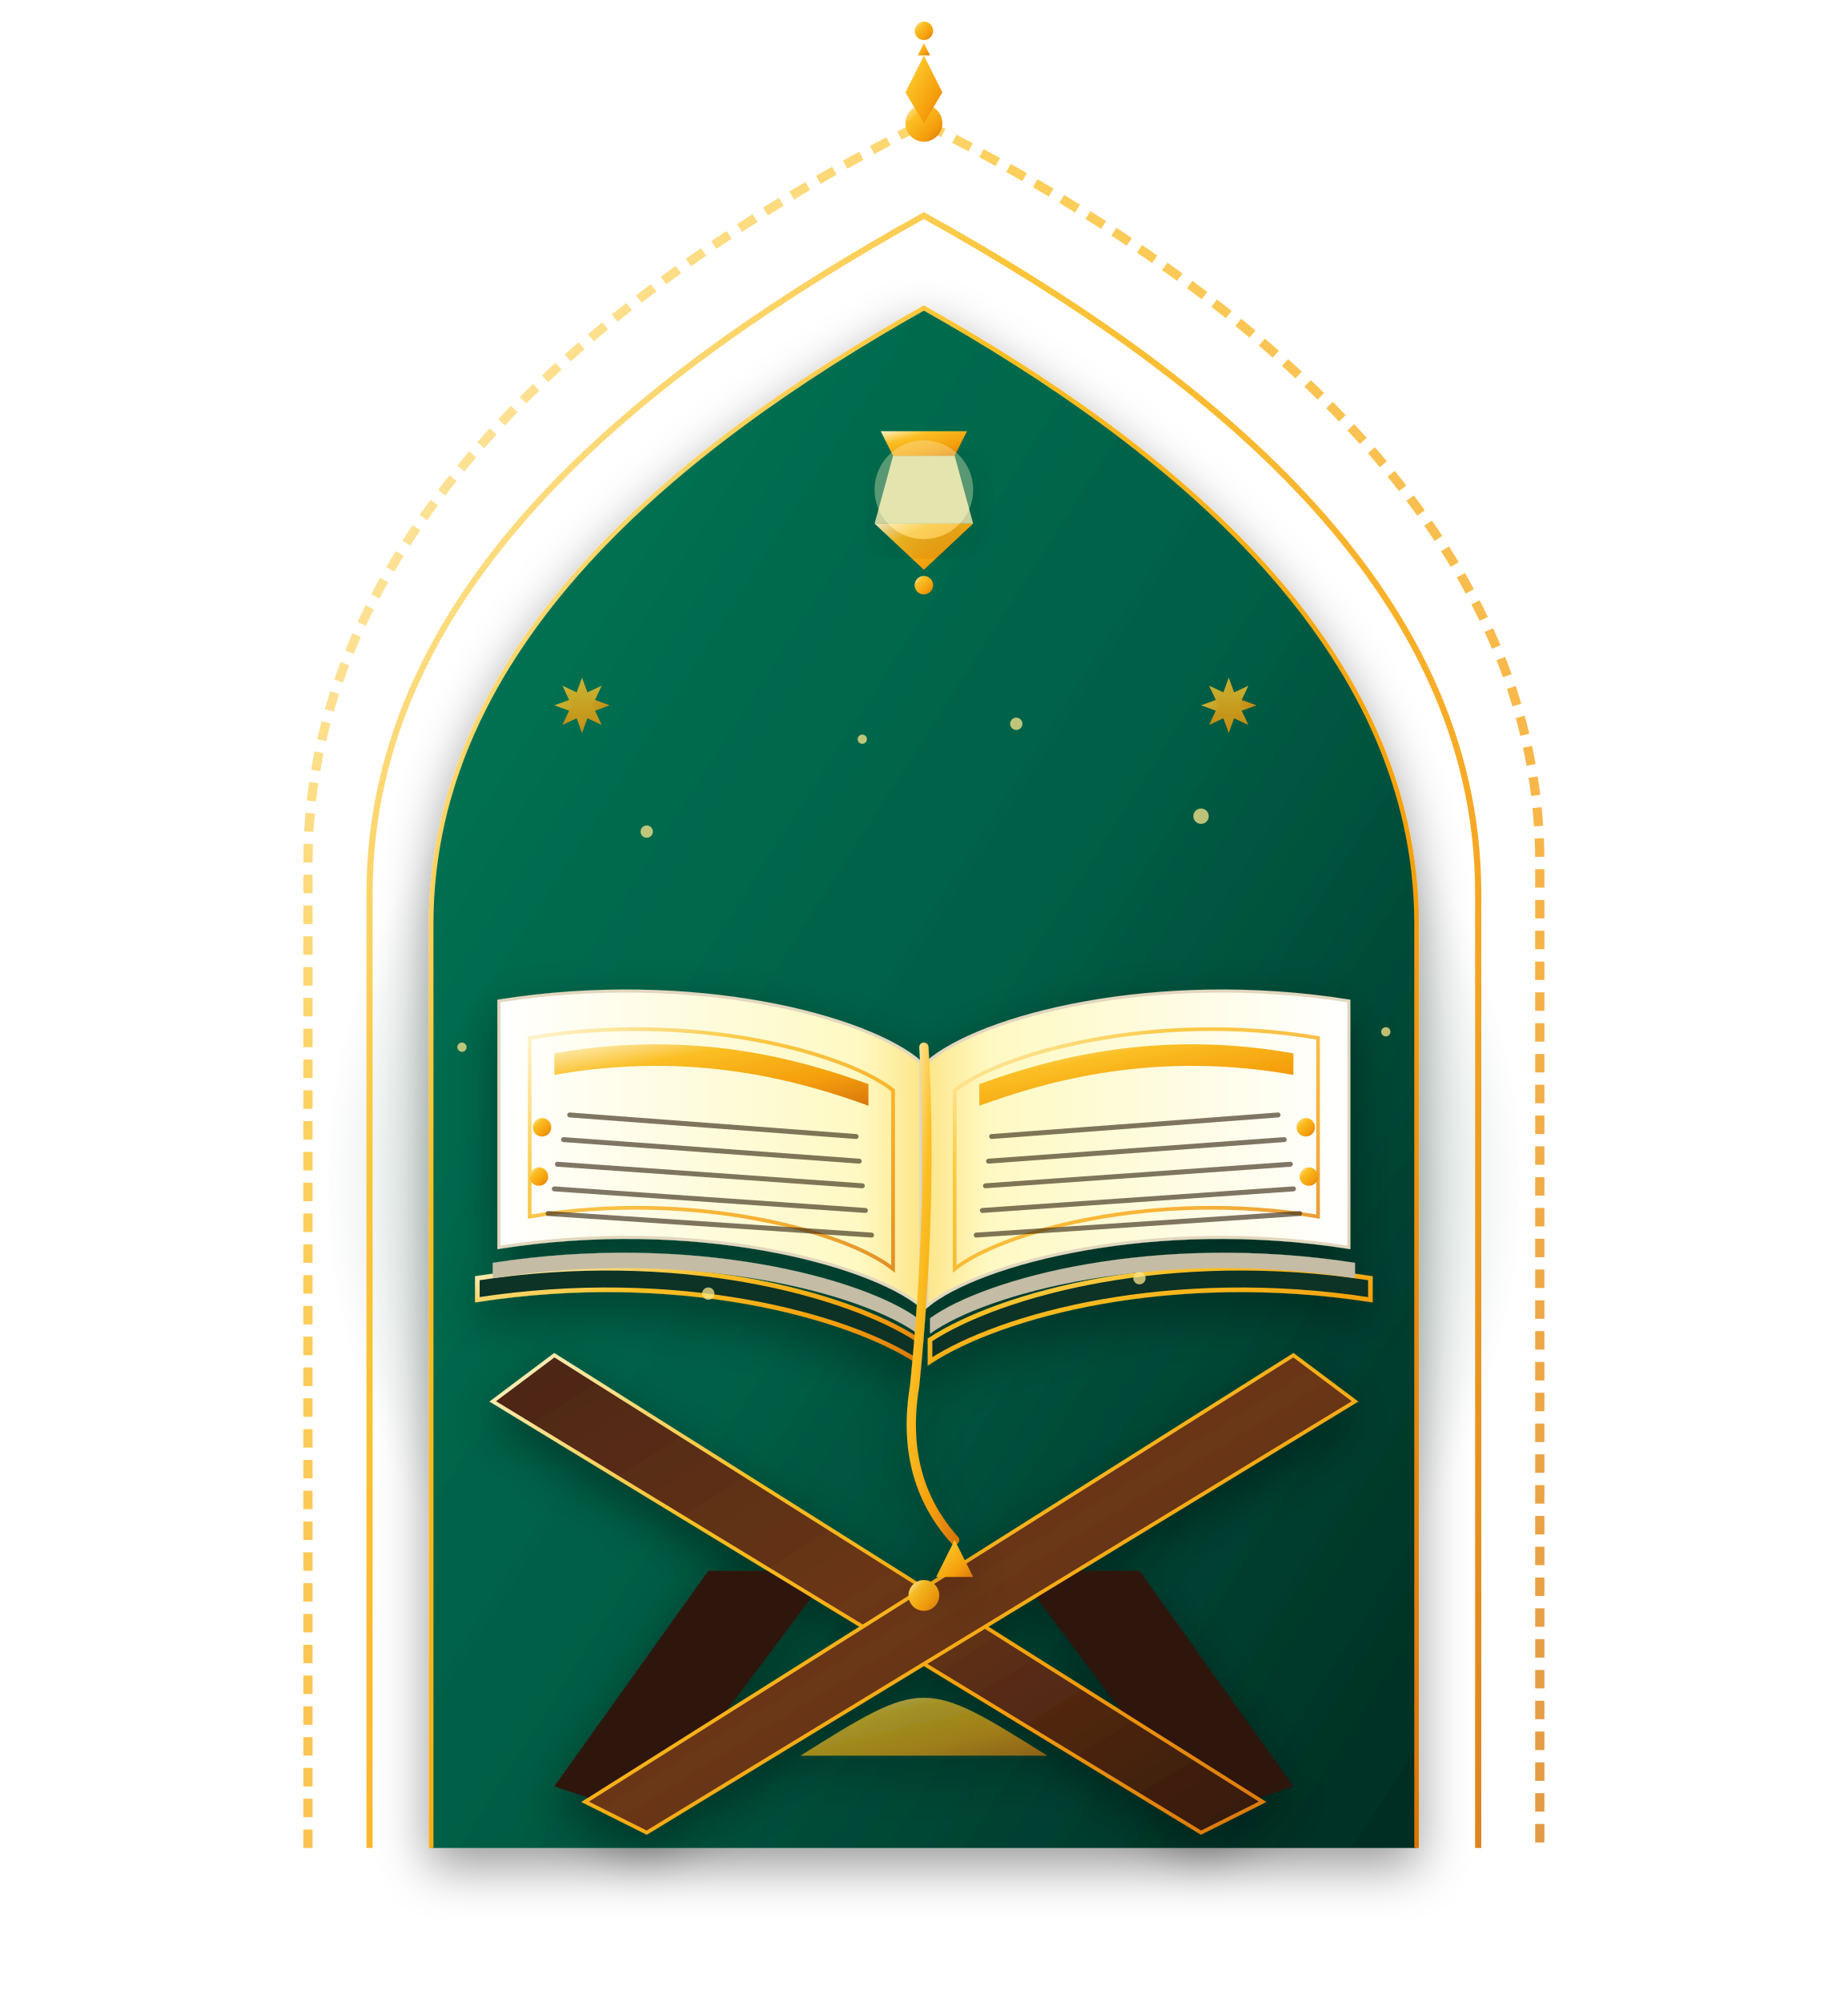
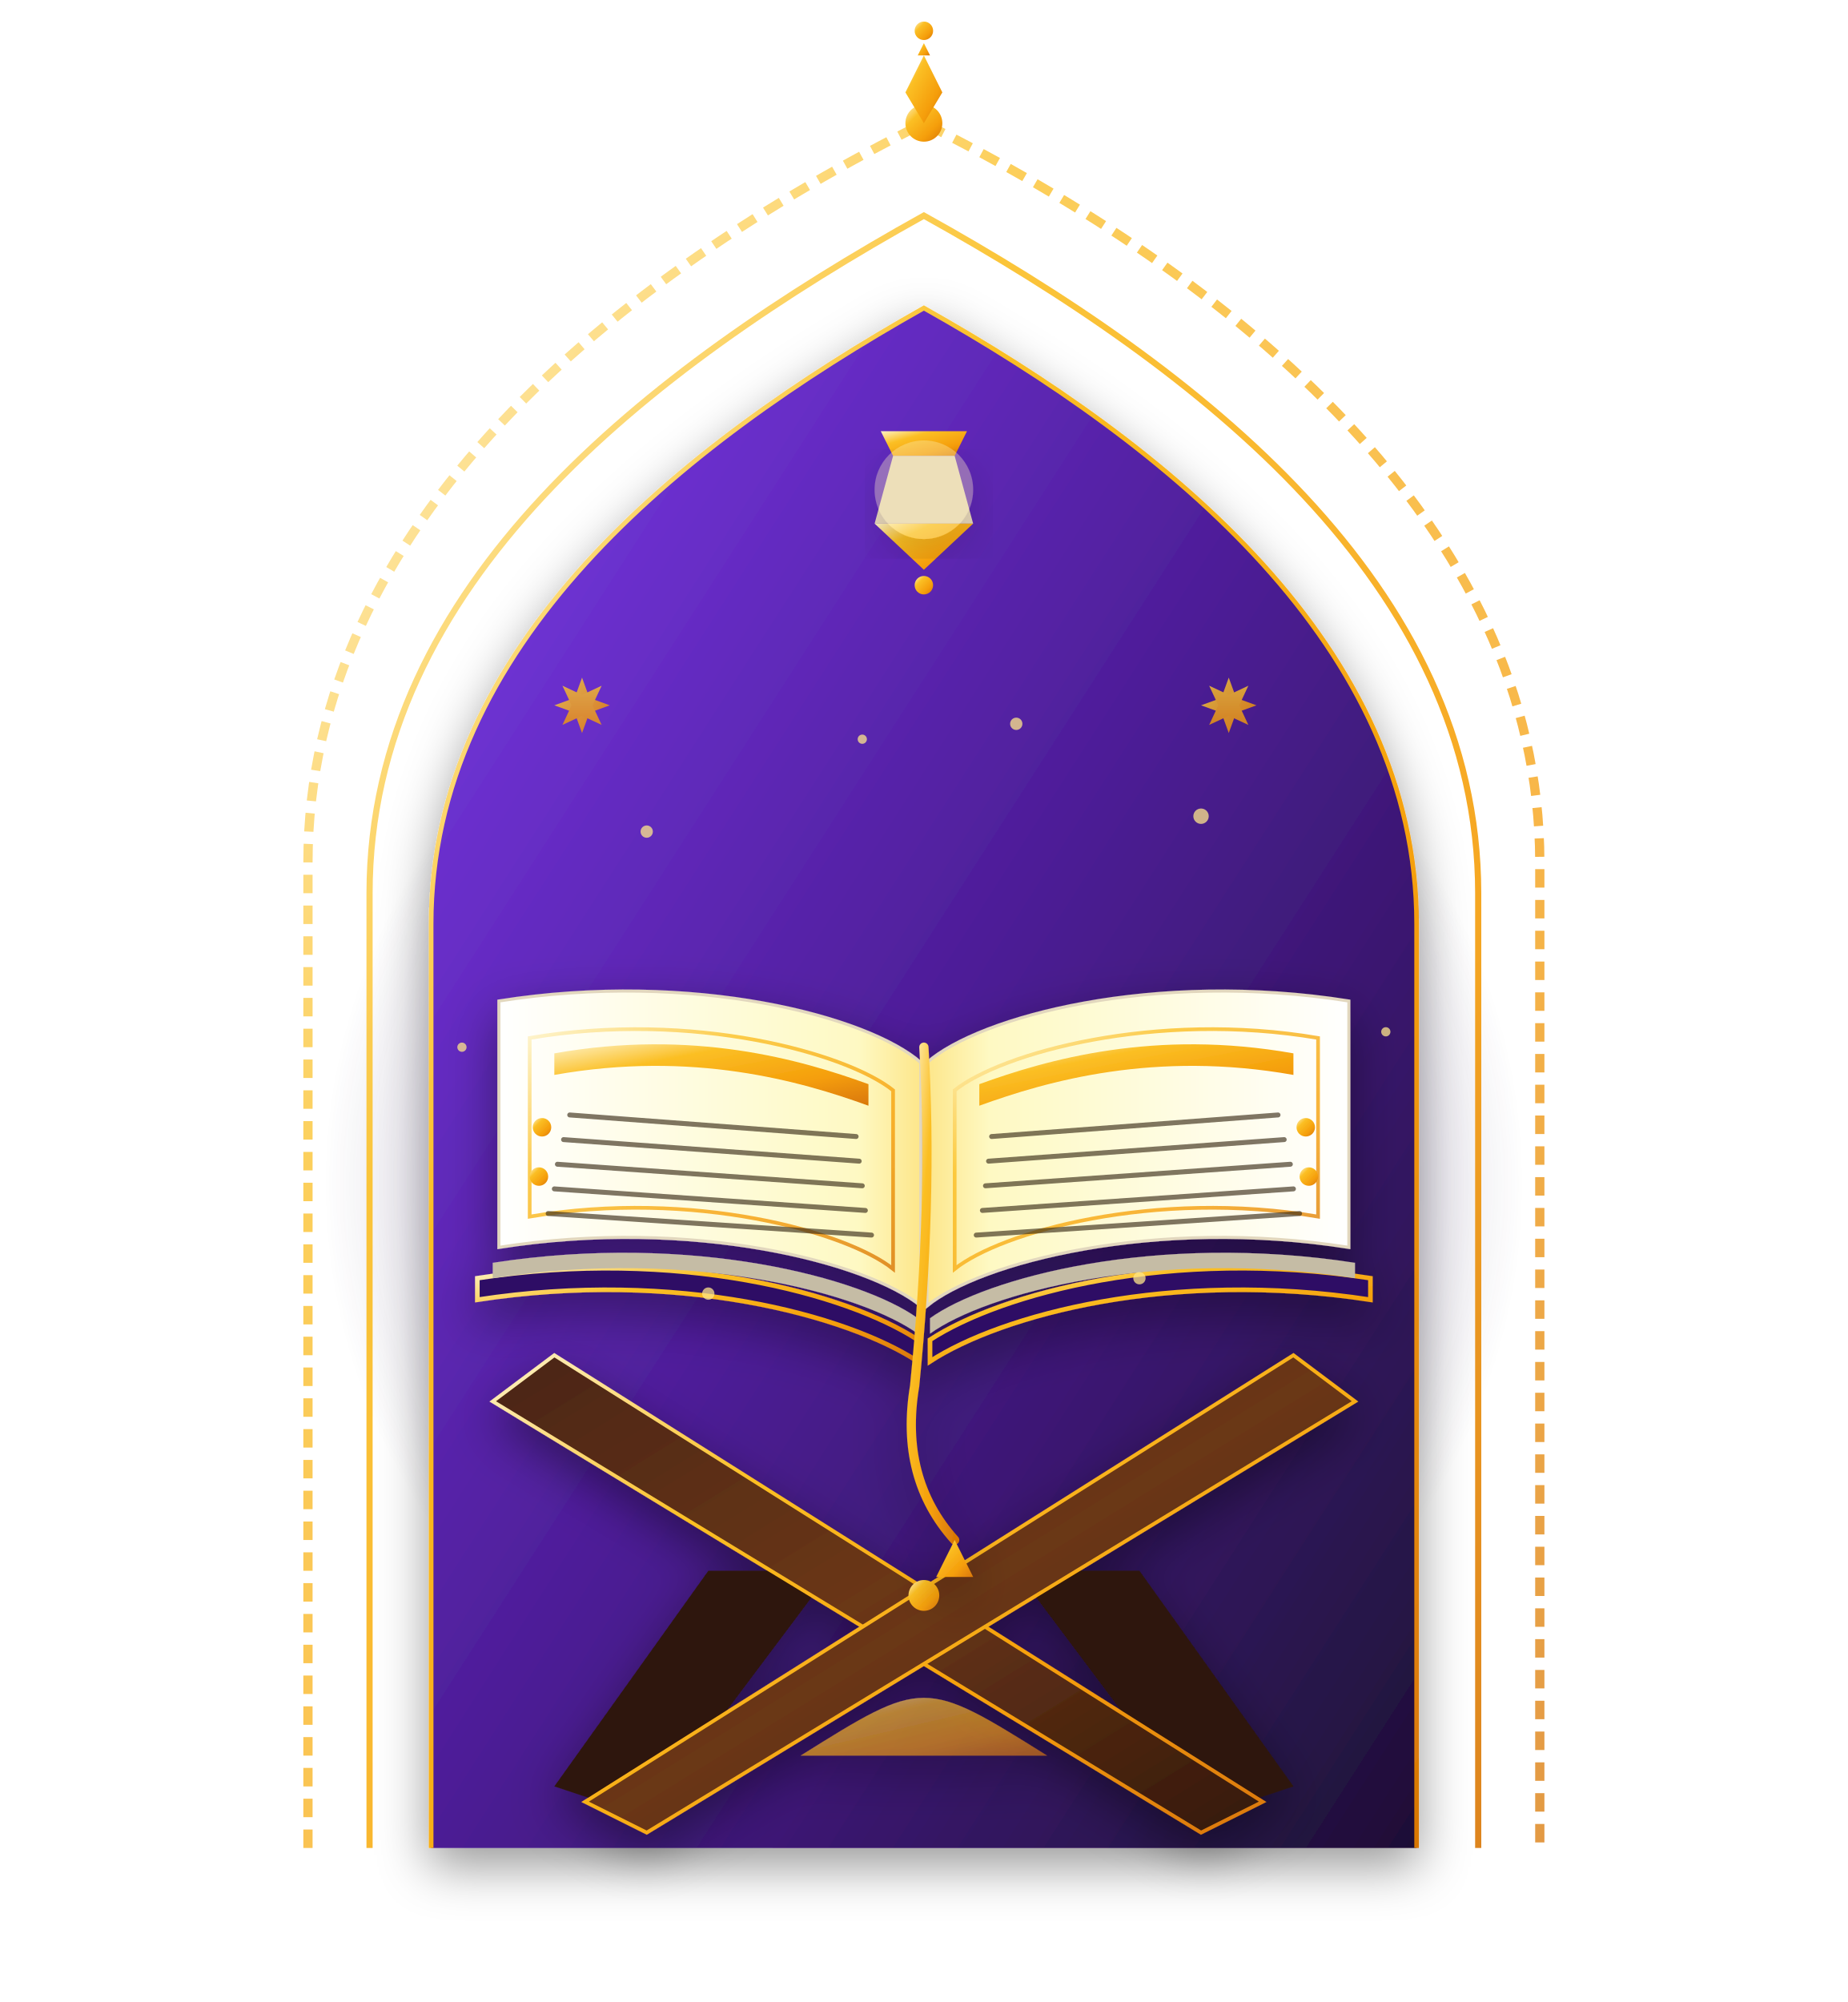
<svg xmlns="http://www.w3.org/2000/svg" viewBox="0 0 600 650" width="100%" height="100%">
  <defs>
    <linearGradient id="goldGrad" x1="0%" y1="0%" x2="100%" y2="100%">
      <stop offset="0%" stop-color="#FEF3C7" />
      <stop offset="30%" stop-color="#FBBF24" />
      <stop offset="70%" stop-color="#F59E0B" />
      <stop offset="100%" stop-color="#D97706" />
    </linearGradient>
    <linearGradient id="emeraldGrad" x1="0%" y1="0%" x2="100%" y2="100%">
-       <stop offset="0%" stop-color="#047857" />
-       <stop offset="50%" stop-color="#065F46" />
-       <stop offset="100%" stop-color="#022C22" />
+       <stop offset="0%" stop-color="#7C3AED" />
+       <stop offset="50%" stop-color="#4C1D95" />
+       <stop offset="100%" stop-color="#1E1035" />
    </linearGradient>
    <radialGradient id="holyGlow" cx="50%" cy="55%" r="50%">
-       <stop offset="0%" stop-color="#F59E0B" stop-opacity="0.5" />
-       <stop offset="40%" stop-color="#10B981" stop-opacity="0.35" />
-       <stop offset="80%" stop-color="#022C22" stop-opacity="0" />
+       <stop offset="0%" stop-color="#F59E0B" stop-opacity="0.55" />
+       <stop offset="40%" stop-color="#8B5CF6" stop-opacity="0.35" />
+       <stop offset="80%" stop-color="#1E1035" stop-opacity="0" />
    </radialGradient>
    <linearGradient id="pageGradLeft" x1="0%" y1="0%" x2="100%" y2="0%">
      <stop offset="0%" stop-color="#FFFFFF" />
      <stop offset="85%" stop-color="#FEF9C3" />
      <stop offset="100%" stop-color="#FDE68A" />
    </linearGradient>
    <linearGradient id="pageGradRight" x1="0%" y1="0%" x2="100%" y2="0%">
      <stop offset="0%" stop-color="#FDE68A" />
      <stop offset="15%" stop-color="#FEF9C3" />
      <stop offset="100%" stop-color="#FFFFFF" />
    </linearGradient>
    <linearGradient id="rehalWood" x1="0%" y1="0%" x2="100%" y2="100%">
      <stop offset="0%" stop-color="#4A2511" />
      <stop offset="50%" stop-color="#6B3718" />
      <stop offset="100%" stop-color="#34180A" />
    </linearGradient>
    <filter id="goldDropShadow" x="-10%" y="-10%" width="130%" height="130%">
      <feDropShadow dx="0" dy="6" stdDeviation="8" flood-color="#000" flood-opacity="0.4" />
    </filter>
  </defs>
  <circle cx="300" cy="360" r="240" fill="url(#holyGlow)" />
  <path d="M 100 600             L 100 280             C 100 170, 200 90, 300 40             C 400 90, 500 170, 500 280             L 500 600" fill="none" stroke="url(#goldGrad)" stroke-width="3" stroke-dasharray="6,4" opacity="0.75" />
  <path d="M 120 600             L 120 290             C 120 190, 210 120, 300 70             C 390 120, 480 190, 480 290             L 480 600" fill="none" stroke="url(#goldGrad)" stroke-width="2" opacity="0.9" />
  <path d="M 140 600             L 140 300             C 140 210, 220 145, 300 100             C 380 145, 460 210, 460 300             L 460 600" fill="url(#emeraldGrad)" stroke="url(#goldGrad)" stroke-width="1.5" filter="url(#goldDropShadow)" />
  <g transform="translate(300, 40)">
    <circle cx="0" cy="0" r="6" fill="url(#goldGrad)" />
    <path d="M 0 -22 L 6 -10 L 0 0 L -6 -10 Z" fill="url(#goldGrad)" />
    <path d="M 0 -26 L 2 -22 L -2 -22 Z" fill="url(#goldGrad)" />
    <circle cx="0" cy="-30" r="3" fill="url(#goldGrad)" />
    <path d="M -5 -40 A 6 6 0 1 0 4 -32 A 4.8 4.8 0 1 1 -5 -40" fill="url(#goldGrad)" />
  </g>
  <g transform="translate(300, 100)">
    <line x1="0" y1="0" x2="0" y2="40" stroke="url(#goldGrad)" stroke-width="1.5" />
    <path d="M -14 40 L 14 40 L 10 48 L -10 48 Z" fill="url(#goldGrad)" />
    <path d="M -10 48 L 10 48 L 16 70 L -16 70 Z" fill="#FDF3B8" opacity="0.85" />
    <path d="M -16 70 L 16 70 L 0 85 Z" fill="url(#goldGrad)" />
    <circle cx="0" cy="90" r="3" fill="url(#goldGrad)" />
    <circle cx="0" cy="59" r="16" fill="#FBF0B9" opacity="0.35" filter="url(#goldDropShadow)" />
  </g>
  <g fill="url(#goldGrad)" opacity="0.8">
    <g transform="translate(180, 220) scale(0.6)">
      <polygon points="0,15 11,11 15,0 19,11 30,15 19,19 15,30 11,19" />
      <polygon points="0,15 11,11 15,0 19,11 30,15 19,19 15,30 11,19" transform="rotate(45 15 15)" />
    </g>
    <g transform="translate(390, 220) scale(0.6)">
      <polygon points="0,15 11,11 15,0 19,11 30,15 19,19 15,30 11,19" />
      <polygon points="0,15 11,11 15,0 19,11 30,15 19,19 15,30 11,19" transform="rotate(45 15 15)" />
    </g>
  </g>
  <g id="rehal" transform="translate(0, 50)" filter="url(#goldDropShadow)">
    <path d="M 230 460 L 180 530 L 210 540 L 270 460 Z" fill="#2E1407" />
    <path d="M 370 460 L 420 530 L 390 540 L 330 460 Z" fill="#2E1407" />
    <path d="M 180 390 L 410 535 L 390 545 L 160 405 Z" fill="url(#rehalWood)" stroke="url(#goldGrad)" stroke-width="1.2" />
    <path d="M 420 390 L 190 535 L 210 545 L 440 405 Z" fill="url(#rehalWood)" stroke="url(#goldGrad)" stroke-width="1.2" />
    <path d="M 260 520 C 300 495, 300 495, 340 520 Z" fill="url(#goldGrad)" opacity="0.6" />
    <circle cx="300" cy="468" r="5" fill="url(#goldGrad)" />
  </g>
  <g id="open-quran" transform="translate(0, 30)" filter="url(#goldDropShadow)">
-     <path d="M 155 385 C 220 375, 275 390, 298 405 L 298 412 C 275 397, 220 382, 155 392 Z" fill="#0A3327" stroke="url(#goldGrad)" stroke-width="1.5" />
-     <path d="M 445 385 C 380 375, 325 390, 302 405 L 302 412 C 325 397, 380 382, 445 392 Z" fill="#0A3327" stroke="url(#goldGrad)" stroke-width="1.5" />
+     <path d="M 155 385 C 220 375, 275 390, 298 405 L 298 412 C 275 397, 220 382, 155 392 Z" fill="#2E1065" stroke="url(#goldGrad)" stroke-width="1.5" />
+     <path d="M 445 385 C 380 375, 325 390, 302 405 L 302 412 C 325 397, 380 382, 445 392 Z" fill="#2E1065" stroke="url(#goldGrad)" stroke-width="1.5" />
    <path d="M 160 380 C 225 370, 280 385, 298 398 L 298 403 C 280 390, 225 375, 160 385 Z" fill="#C5BCA5" />
    <path d="M 440 380 C 375 370, 320 385, 302 398 L 302 403 C 320 390, 375 375, 440 385 Z" fill="#C5BCA5" />
    <path d="M 162 375 C 225 365, 282 380, 299 394 L 299 315 C 282 300, 225 285, 162 295 Z" fill="url(#pageGradLeft)" stroke="#E2D7BE" stroke-width="1" />
    <path d="M 438 375 C 375 365, 318 380, 301 394 L 301 315 C 318 300, 375 285, 438 295 Z" fill="url(#pageGradRight)" stroke="#E2D7BE" stroke-width="1" />
    <path d="M 172 365 C 225 356, 275 370, 290 382 L 290 324 C 275 312, 225 298, 172 307 Z" fill="none" stroke="url(#goldGrad)" stroke-width="1.2" opacity="0.8" />
    <path d="M 428 365 C 375 356, 325 370, 310 382 L 310 324 C 325 312, 375 298, 428 307 Z" fill="none" stroke="url(#goldGrad)" stroke-width="1.2" opacity="0.8" />
    <path d="M 180 312 C 225 304, 260 314, 282 322 L 282 329 C 260 321, 225 311, 180 319 Z" fill="url(#goldGrad)" />
    <path d="M 420 312 C 375 304, 340 314, 318 322 L 318 329 C 340 321, 375 311, 420 319 Z" fill="url(#goldGrad)" />
    <g stroke="#3A2C18" stroke-width="1.6" stroke-linecap="round" opacity="0.65">
      <line x1="185" y1="332" x2="278" y2="339" />
      <line x1="183" y1="340" x2="279" y2="347" />
      <line x1="181" y1="348" x2="280" y2="355" />
      <line x1="180" y1="356" x2="281" y2="363" />
      <line x1="178" y1="364" x2="283" y2="371" />
      <line x1="322" y1="339" x2="415" y2="332" />
      <line x1="321" y1="347" x2="417" y2="340" />
      <line x1="320" y1="355" x2="419" y2="348" />
      <line x1="319" y1="363" x2="420" y2="356" />
      <line x1="317" y1="371" x2="422" y2="364" />
    </g>
    <circle cx="176" cy="336" r="3" fill="url(#goldGrad)" />
    <circle cx="175" cy="352" r="3" fill="url(#goldGrad)" />
    <circle cx="424" cy="336" r="3" fill="url(#goldGrad)" />
    <circle cx="425" cy="352" r="3" fill="url(#goldGrad)" />
    <path d="M 300 310 Q 303 360 297 420 Q 292 450 310 470" fill="none" stroke="url(#goldGrad)" stroke-width="3" stroke-linecap="round" />
    <polygon points="310,470 304,482 316,482" fill="url(#goldGrad)" />
  </g>
  <g fill="#FDE68A" opacity="0.75">
    <circle cx="210" cy="270" r="2" />
    <circle cx="390" cy="265" r="2.5" />
    <circle cx="280" cy="240" r="1.5" />
    <circle cx="330" cy="235" r="2" />
    <circle cx="150" cy="340" r="1.5" />
    <circle cx="450" cy="335" r="1.5" />
    <circle cx="230" cy="420" r="2" />
    <circle cx="370" cy="415" r="2" />
  </g>
</svg>
